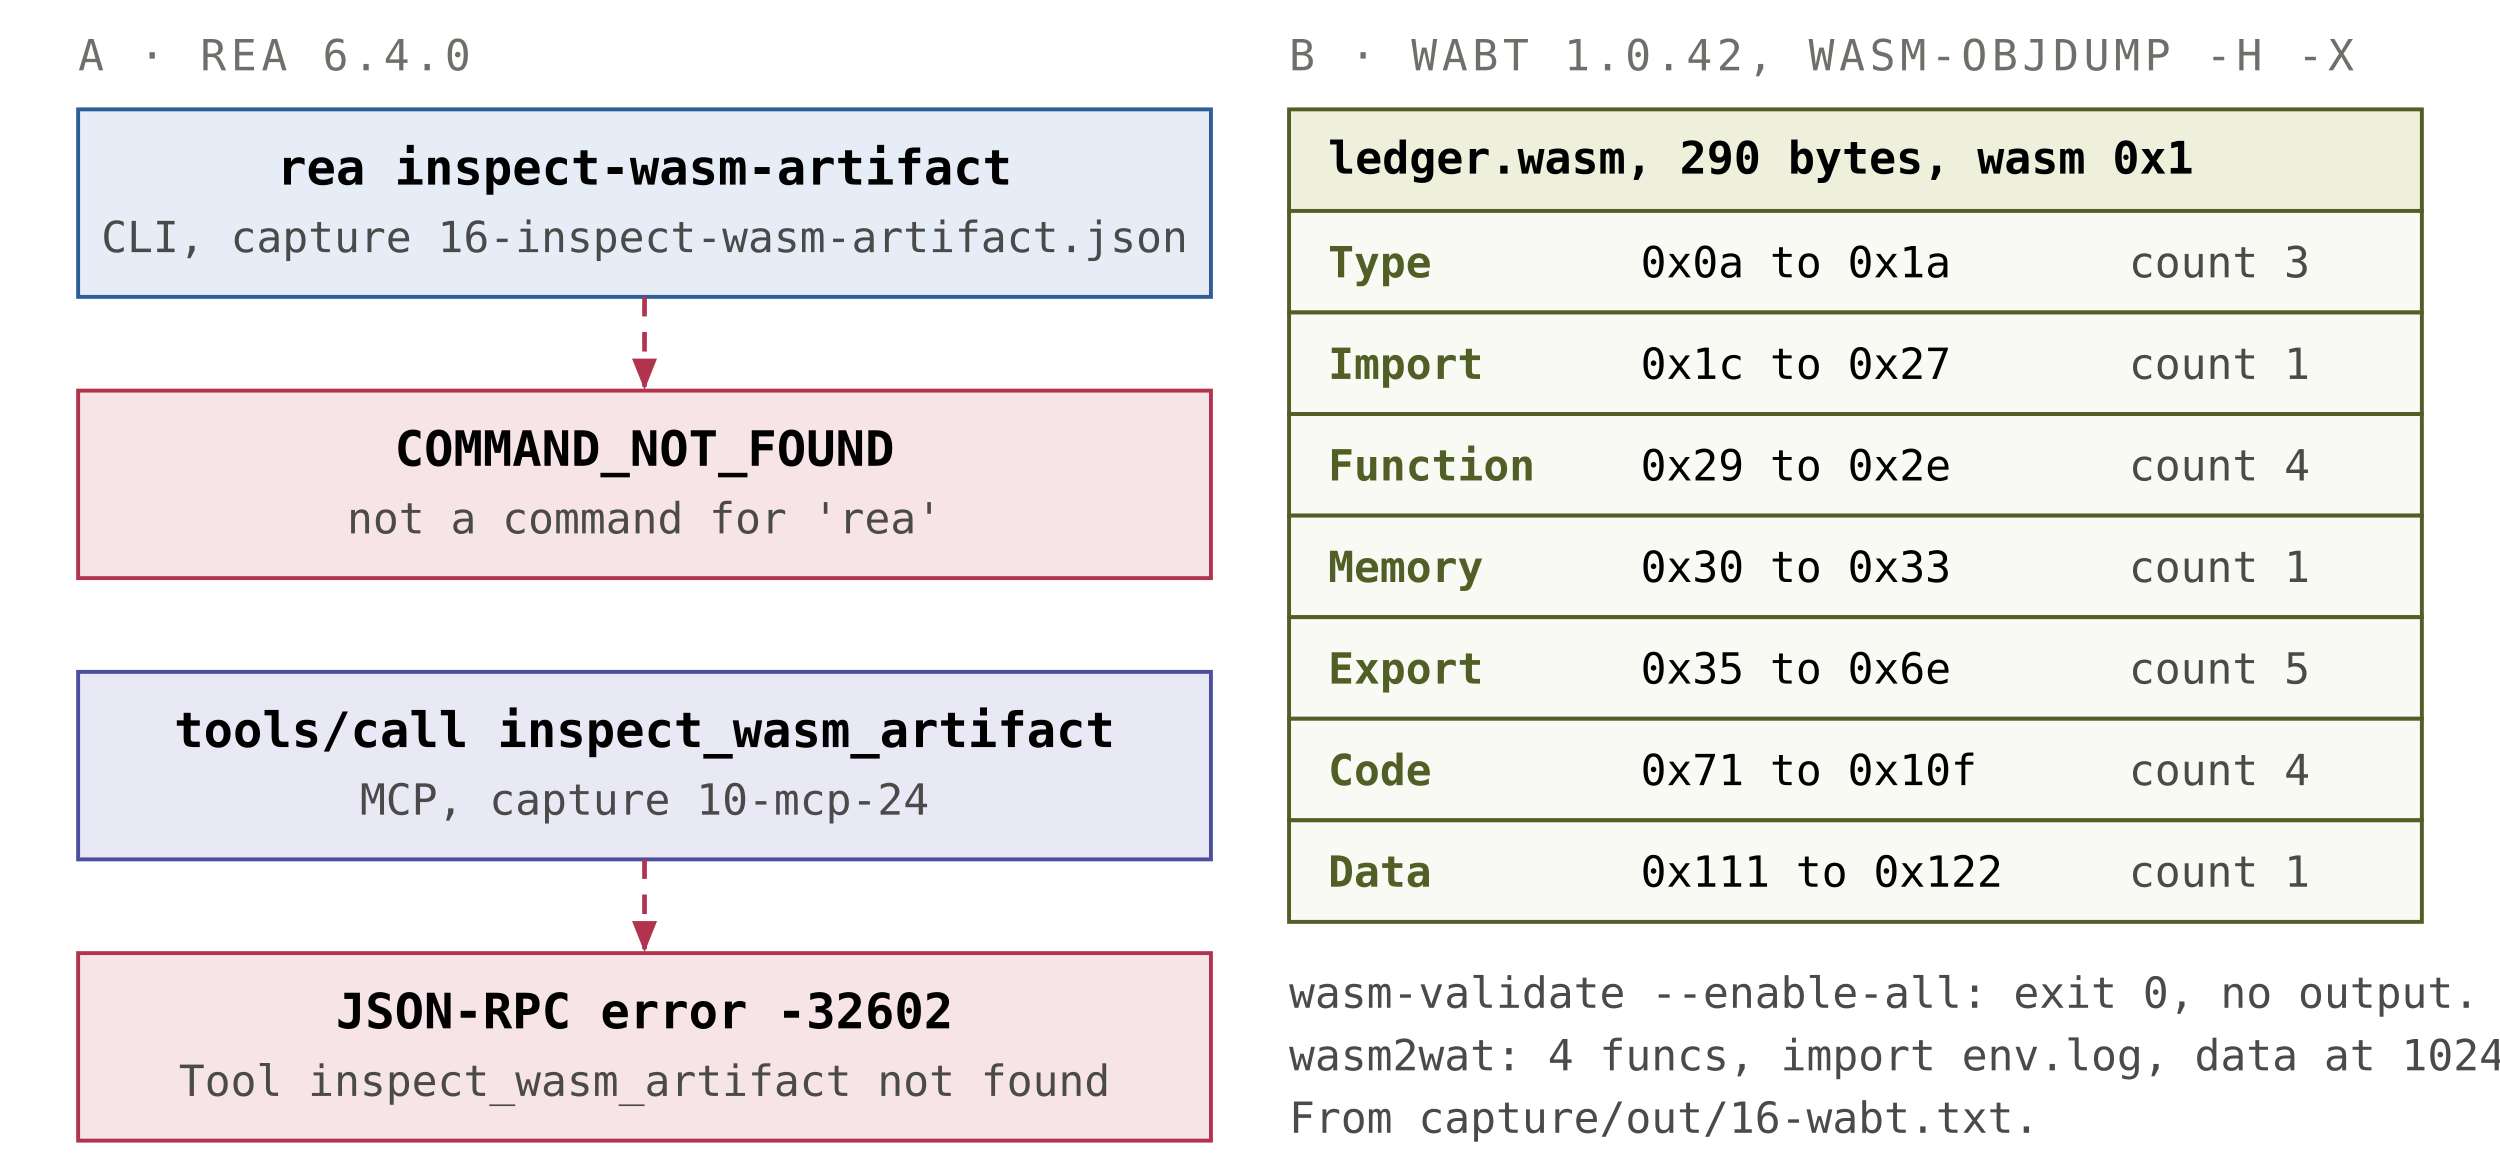
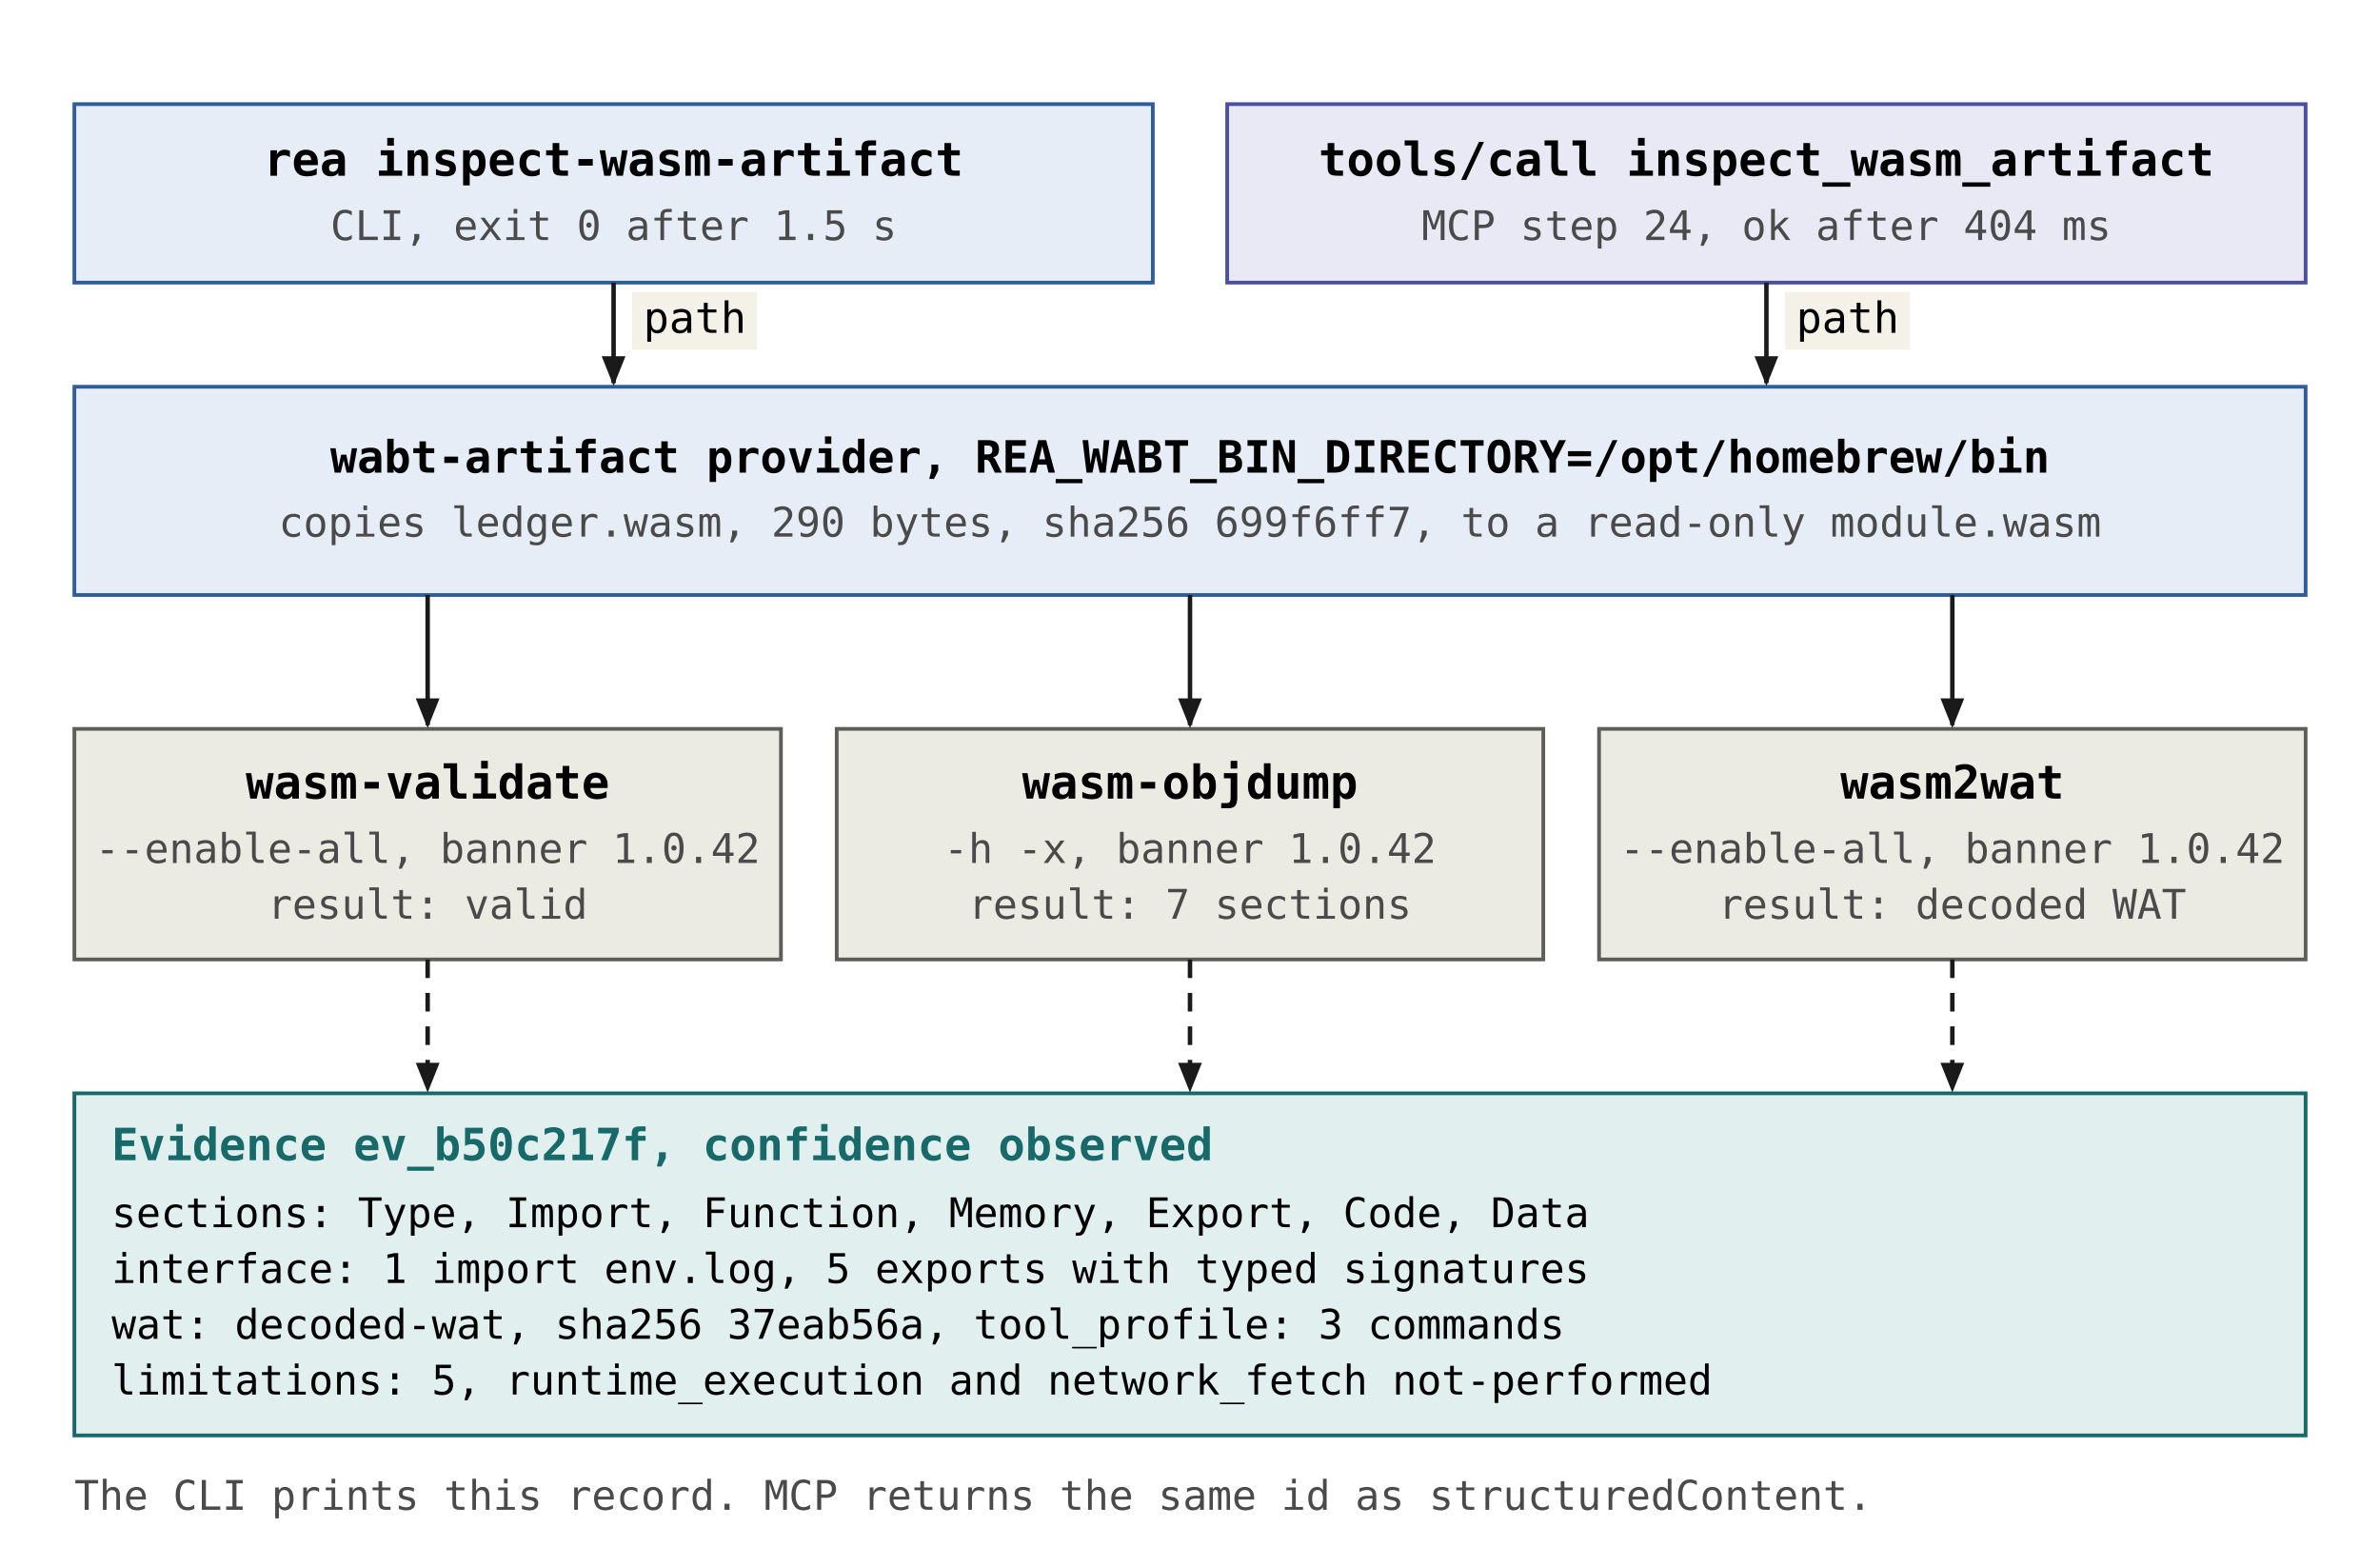
- <svg xmlns="http://www.w3.org/2000/svg" viewBox="0 0 640 300" role="img" aria-labelledby="fig-6-2-title fig-6-2-desc" font-family="JetBrains Mono, ui-monospace, monospace">
+ <svg xmlns="http://www.w3.org/2000/svg" viewBox="0 0 640 416" role="img" aria-labelledby="fig-6-2-title fig-6-2-desc" font-family="JetBrains Mono, ui-monospace, monospace">
  <defs>
-     <marker id="fig-6-2-head-rose" viewBox="0 0 10 10" refX="9" refY="5" markerWidth="8" markerHeight="8" markerUnits="userSpaceOnUse" orient="auto-start-reverse">
-       <path d="M0 1 L10 5 L0 9 z" fill="var(--m-rose-ink, #b0344d)" />
+     <marker id="fig-6-2-head-ink" viewBox="0 0 10 10" refX="9" refY="5" markerWidth="8" markerHeight="8" markerUnits="userSpaceOnUse" orient="auto-start-reverse">
+       <path d="M0 1 L10 5 L0 9 z" fill="var(--m-ink, #1a1a1a)" />
    </marker>
  </defs>
-   <text x="20" y="18" font-size="11" letter-spacing="1.2" fill="var(--m-ink-mute, #6f6f6a)">A · REA 6.4.0</text>
  <rect x="20" y="28" width="290" height="48" fill="var(--m-blue-fill, #e6edf6)" stroke="var(--m-blue-ink, #2f5d9a)" />
  <text x="165" y="47.25" font-size="12.5" text-anchor="middle" font-weight="700">rea inspect-wasm-artifact</text>
-   <text x="165" y="64.55" font-size="11" text-anchor="middle" class="m-serif" fill="var(--m-ink-soft, #4a4a4a)">CLI, capture 16-inspect-wasm-artifact.json</text>
-   <rect x="20" y="100" width="290" height="48" fill="var(--m-rose-fill, #f7e4e7)" stroke="var(--m-rose-ink, #b0344d)" />
-   <text x="165" y="119.25" font-size="12.5" text-anchor="middle" font-weight="700">COMMAND_NOT_FOUND</text>
-   <text x="165" y="136.55" font-size="11" text-anchor="middle" class="m-serif" fill="var(--m-ink-soft, #4a4a4a)">not a command for 'rea'</text>
-   <line x1="165" y1="76" x2="165" y2="99" stroke="var(--m-rose-ink, #b0344d)" stroke-width="1.2" stroke-dasharray="5 4" marker-end="url(#fig-6-2-head-rose)" />
-   <rect x="20" y="172" width="290" height="48" fill="var(--m-indigo-fill, #e9e9f6)" stroke="var(--m-indigo-ink, #4b4f9e)" />
-   <text x="165" y="191.25" font-size="12.5" text-anchor="middle" font-weight="700">tools/call inspect_wasm_artifact</text>
-   <text x="165" y="208.55" font-size="11" text-anchor="middle" class="m-serif" fill="var(--m-ink-soft, #4a4a4a)">MCP, capture 10-mcp-24</text>
-   <rect x="20" y="244" width="290" height="48" fill="var(--m-rose-fill, #f7e4e7)" stroke="var(--m-rose-ink, #b0344d)" />
-   <text x="165" y="263.25" font-size="12.5" text-anchor="middle" font-weight="700">JSON-RPC error -32602</text>
-   <text x="165" y="280.55" font-size="11" text-anchor="middle" class="m-serif" fill="var(--m-ink-soft, #4a4a4a)">Tool inspect_wasm_artifact not found</text>
-   <line x1="165" y1="220" x2="165" y2="243" stroke="var(--m-rose-ink, #b0344d)" stroke-width="1.2" stroke-dasharray="5 4" marker-end="url(#fig-6-2-head-rose)" />
-   <text x="330" y="18" font-size="11" letter-spacing="1.2" fill="var(--m-ink-mute, #6f6f6a)">B · WABT 1.0.42, WASM-OBJDUMP -H -X</text>
-   <rect x="330" y="28" width="290" height="26" fill="var(--m-olive-fill, #eef0dc)" stroke="var(--m-olive-ink, #515f26)" />
-   <text x="340" y="44.45" font-size="11.5" font-weight="700">ledger.wasm, 290 bytes, wasm 0x1</text>
-   <rect x="330" y="54" width="290" height="26" fill="var(--m-paper, #fafaf5)" stroke="var(--m-olive-ink, #515f26)" />
-   <text x="340" y="71" font-size="11" font-weight="700" fill="var(--m-olive-ink, #515f26)">Type</text>
-   <text x="420" y="71" font-size="11">0x0a to 0x1a</text>
-   <text x="545" y="71" font-size="11" fill="var(--m-ink-soft, #4a4a4a)">count 3</text>
-   <rect x="330" y="80" width="290" height="26" fill="var(--m-paper, #fafaf5)" stroke="var(--m-olive-ink, #515f26)" />
-   <text x="340" y="97" font-size="11" font-weight="700" fill="var(--m-olive-ink, #515f26)">Import</text>
-   <text x="420" y="97" font-size="11">0x1c to 0x27</text>
-   <text x="545" y="97" font-size="11" fill="var(--m-ink-soft, #4a4a4a)">count 1</text>
-   <rect x="330" y="106" width="290" height="26" fill="var(--m-paper, #fafaf5)" stroke="var(--m-olive-ink, #515f26)" />
-   <text x="340" y="123" font-size="11" font-weight="700" fill="var(--m-olive-ink, #515f26)">Function</text>
-   <text x="420" y="123" font-size="11">0x29 to 0x2e</text>
-   <text x="545" y="123" font-size="11" fill="var(--m-ink-soft, #4a4a4a)">count 4</text>
-   <rect x="330" y="132" width="290" height="26" fill="var(--m-paper, #fafaf5)" stroke="var(--m-olive-ink, #515f26)" />
-   <text x="340" y="149" font-size="11" font-weight="700" fill="var(--m-olive-ink, #515f26)">Memory</text>
-   <text x="420" y="149" font-size="11">0x30 to 0x33</text>
-   <text x="545" y="149" font-size="11" fill="var(--m-ink-soft, #4a4a4a)">count 1</text>
-   <rect x="330" y="158" width="290" height="26" fill="var(--m-paper, #fafaf5)" stroke="var(--m-olive-ink, #515f26)" />
-   <text x="340" y="175" font-size="11" font-weight="700" fill="var(--m-olive-ink, #515f26)">Export</text>
-   <text x="420" y="175" font-size="11">0x35 to 0x6e</text>
-   <text x="545" y="175" font-size="11" fill="var(--m-ink-soft, #4a4a4a)">count 5</text>
-   <rect x="330" y="184" width="290" height="26" fill="var(--m-paper, #fafaf5)" stroke="var(--m-olive-ink, #515f26)" />
-   <text x="340" y="201" font-size="11" font-weight="700" fill="var(--m-olive-ink, #515f26)">Code</text>
-   <text x="420" y="201" font-size="11">0x71 to 0x10f</text>
-   <text x="545" y="201" font-size="11" fill="var(--m-ink-soft, #4a4a4a)">count 4</text>
-   <rect x="330" y="210" width="290" height="26" fill="var(--m-paper, #fafaf5)" stroke="var(--m-olive-ink, #515f26)" />
-   <text x="340" y="227" font-size="11" font-weight="700" fill="var(--m-olive-ink, #515f26)">Data</text>
-   <text x="420" y="227" font-size="11">0x111 to 0x122</text>
-   <text x="545" y="227" font-size="11" fill="var(--m-ink-soft, #4a4a4a)">count 1</text>
-   <text x="330" y="258" font-size="11" class="m-serif" fill="var(--m-ink-soft, #4a4a4a)">wasm-validate --enable-all: exit 0, no output.</text>
-   <text x="330" y="274" font-size="11" class="m-serif" fill="var(--m-ink-soft, #4a4a4a)">wasm2wat: 4 funcs, import env.log, data at 1024.</text>
-   <text x="330" y="290" font-size="11" class="m-serif" fill="var(--m-ink-soft, #4a4a4a)">From capture/out/16-wabt.txt.</text>
+   <text x="165" y="64.55" font-size="11" text-anchor="middle" class="m-serif" fill="var(--m-ink-soft, #4a4a4a)">CLI, exit 0 after 1.5 s</text>
+   <rect x="330" y="28" width="290" height="48" fill="var(--m-indigo-fill, #e9e9f6)" stroke="var(--m-indigo-ink, #4b4f9e)" />
+   <text x="475" y="47.25" font-size="12.5" text-anchor="middle" font-weight="700">tools/call inspect_wasm_artifact</text>
+   <text x="475" y="64.55" font-size="11" text-anchor="middle" class="m-serif" fill="var(--m-ink-soft, #4a4a4a)">MCP step 24, ok after 404 ms</text>
+   <rect x="20" y="104" width="600" height="56" fill="var(--m-blue-fill, #e6edf6)" stroke="var(--m-blue-ink, #2f5d9a)" />
+   <text x="320" y="127.1" font-size="12" text-anchor="middle" font-weight="700">wabt-artifact provider, REA_WABT_BIN_DIRECTORY=/opt/homebrew/bin</text>
+   <text x="320" y="144.3" font-size="11" text-anchor="middle" class="m-serif" fill="var(--m-ink-soft, #4a4a4a)">copies ledger.wasm, 290 bytes, sha256 699f6ff7, to a read-only module.wasm</text>
+   <line x1="165" y1="76" x2="165" y2="103" stroke="var(--m-ink, #1a1a1a)" stroke-width="1.2" marker-end="url(#fig-6-2-head-ink)" />
+   <rect class="m-knock" x="170" y="78.53" width="33.6" height="15.5" fill="var(--m-panel, #f3f1e8)" />
+   <text x="173" y="89.5" font-size="11.5">path</text>
+   <line x1="475" y1="76" x2="475" y2="103" stroke="var(--m-ink, #1a1a1a)" stroke-width="1.2" marker-end="url(#fig-6-2-head-ink)" />
+   <rect class="m-knock" x="480" y="78.53" width="33.6" height="15.5" fill="var(--m-panel, #f3f1e8)" />
+   <text x="483" y="89.5" font-size="11.5">path</text>
+   <rect x="20" y="196" width="190" height="62" fill="var(--m-grey-fill, #ecebe3)" stroke="var(--m-grey-ink, #5e5e59)" />
+   <text x="115" y="214.75" font-size="12.5" text-anchor="middle" font-weight="700">wasm-validate</text>
+   <text x="115" y="232.05" font-size="11" text-anchor="middle" class="m-serif" fill="var(--m-ink-soft, #4a4a4a)">--enable-all, banner 1.0.42</text>
+   <text x="115" y="247.05" font-size="11" text-anchor="middle" class="m-serif" fill="var(--m-ink-soft, #4a4a4a)">result: valid</text>
+   <line x1="115" y1="160" x2="115" y2="195" stroke="var(--m-ink, #1a1a1a)" stroke-width="1.2" marker-end="url(#fig-6-2-head-ink)" />
+   <rect x="225" y="196" width="190" height="62" fill="var(--m-grey-fill, #ecebe3)" stroke="var(--m-grey-ink, #5e5e59)" />
+   <text x="320" y="214.75" font-size="12.5" text-anchor="middle" font-weight="700">wasm-objdump</text>
+   <text x="320" y="232.05" font-size="11" text-anchor="middle" class="m-serif" fill="var(--m-ink-soft, #4a4a4a)">-h -x, banner 1.0.42</text>
+   <text x="320" y="247.05" font-size="11" text-anchor="middle" class="m-serif" fill="var(--m-ink-soft, #4a4a4a)">result: 7 sections</text>
+   <line x1="320" y1="160" x2="320" y2="195" stroke="var(--m-ink, #1a1a1a)" stroke-width="1.2" marker-end="url(#fig-6-2-head-ink)" />
+   <rect x="430" y="196" width="190" height="62" fill="var(--m-grey-fill, #ecebe3)" stroke="var(--m-grey-ink, #5e5e59)" />
+   <text x="525" y="214.75" font-size="12.5" text-anchor="middle" font-weight="700">wasm2wat</text>
+   <text x="525" y="232.05" font-size="11" text-anchor="middle" class="m-serif" fill="var(--m-ink-soft, #4a4a4a)">--enable-all, banner 1.0.42</text>
+   <text x="525" y="247.05" font-size="11" text-anchor="middle" class="m-serif" fill="var(--m-ink-soft, #4a4a4a)">result: decoded WAT</text>
+   <line x1="525" y1="160" x2="525" y2="195" stroke="var(--m-ink, #1a1a1a)" stroke-width="1.2" marker-end="url(#fig-6-2-head-ink)" />
+   <rect x="20" y="294" width="600" height="92" fill="var(--m-teal-fill, #e1efee)" stroke="var(--m-teal-ink, #18696a)" />
+   <text x="30" y="312" font-size="12" font-weight="700" fill="var(--m-teal-ink, #18696a)">Evidence ev_b50c217f, confidence observed</text>
+   <text x="30" y="330" font-size="11">sections: Type, Import, Function, Memory, Export, Code, Data</text>
+   <text x="30" y="345" font-size="11">interface: 1 import env.log, 5 exports with typed signatures</text>
+   <text x="30" y="360" font-size="11">wat: decoded-wat, sha256 37eab56a, tool_profile: 3 commands</text>
+   <text x="30" y="375" font-size="11">limitations: 5, runtime_execution and network_fetch not-performed</text>
+   <line x1="115" y1="258" x2="115" y2="293" stroke="var(--m-ink, #1a1a1a)" stroke-width="1.2" stroke-dasharray="5 4" marker-end="url(#fig-6-2-head-ink)" />
+   <line x1="320" y1="258" x2="320" y2="293" stroke="var(--m-ink, #1a1a1a)" stroke-width="1.2" stroke-dasharray="5 4" marker-end="url(#fig-6-2-head-ink)" />
+   <line x1="525" y1="258" x2="525" y2="293" stroke="var(--m-ink, #1a1a1a)" stroke-width="1.2" stroke-dasharray="5 4" marker-end="url(#fig-6-2-head-ink)" />
+   <text x="20" y="406" font-size="11" class="m-serif" fill="var(--m-ink-soft, #4a4a4a)">The CLI prints this record. MCP returns the same id as structuredContent.</text>
</svg>
